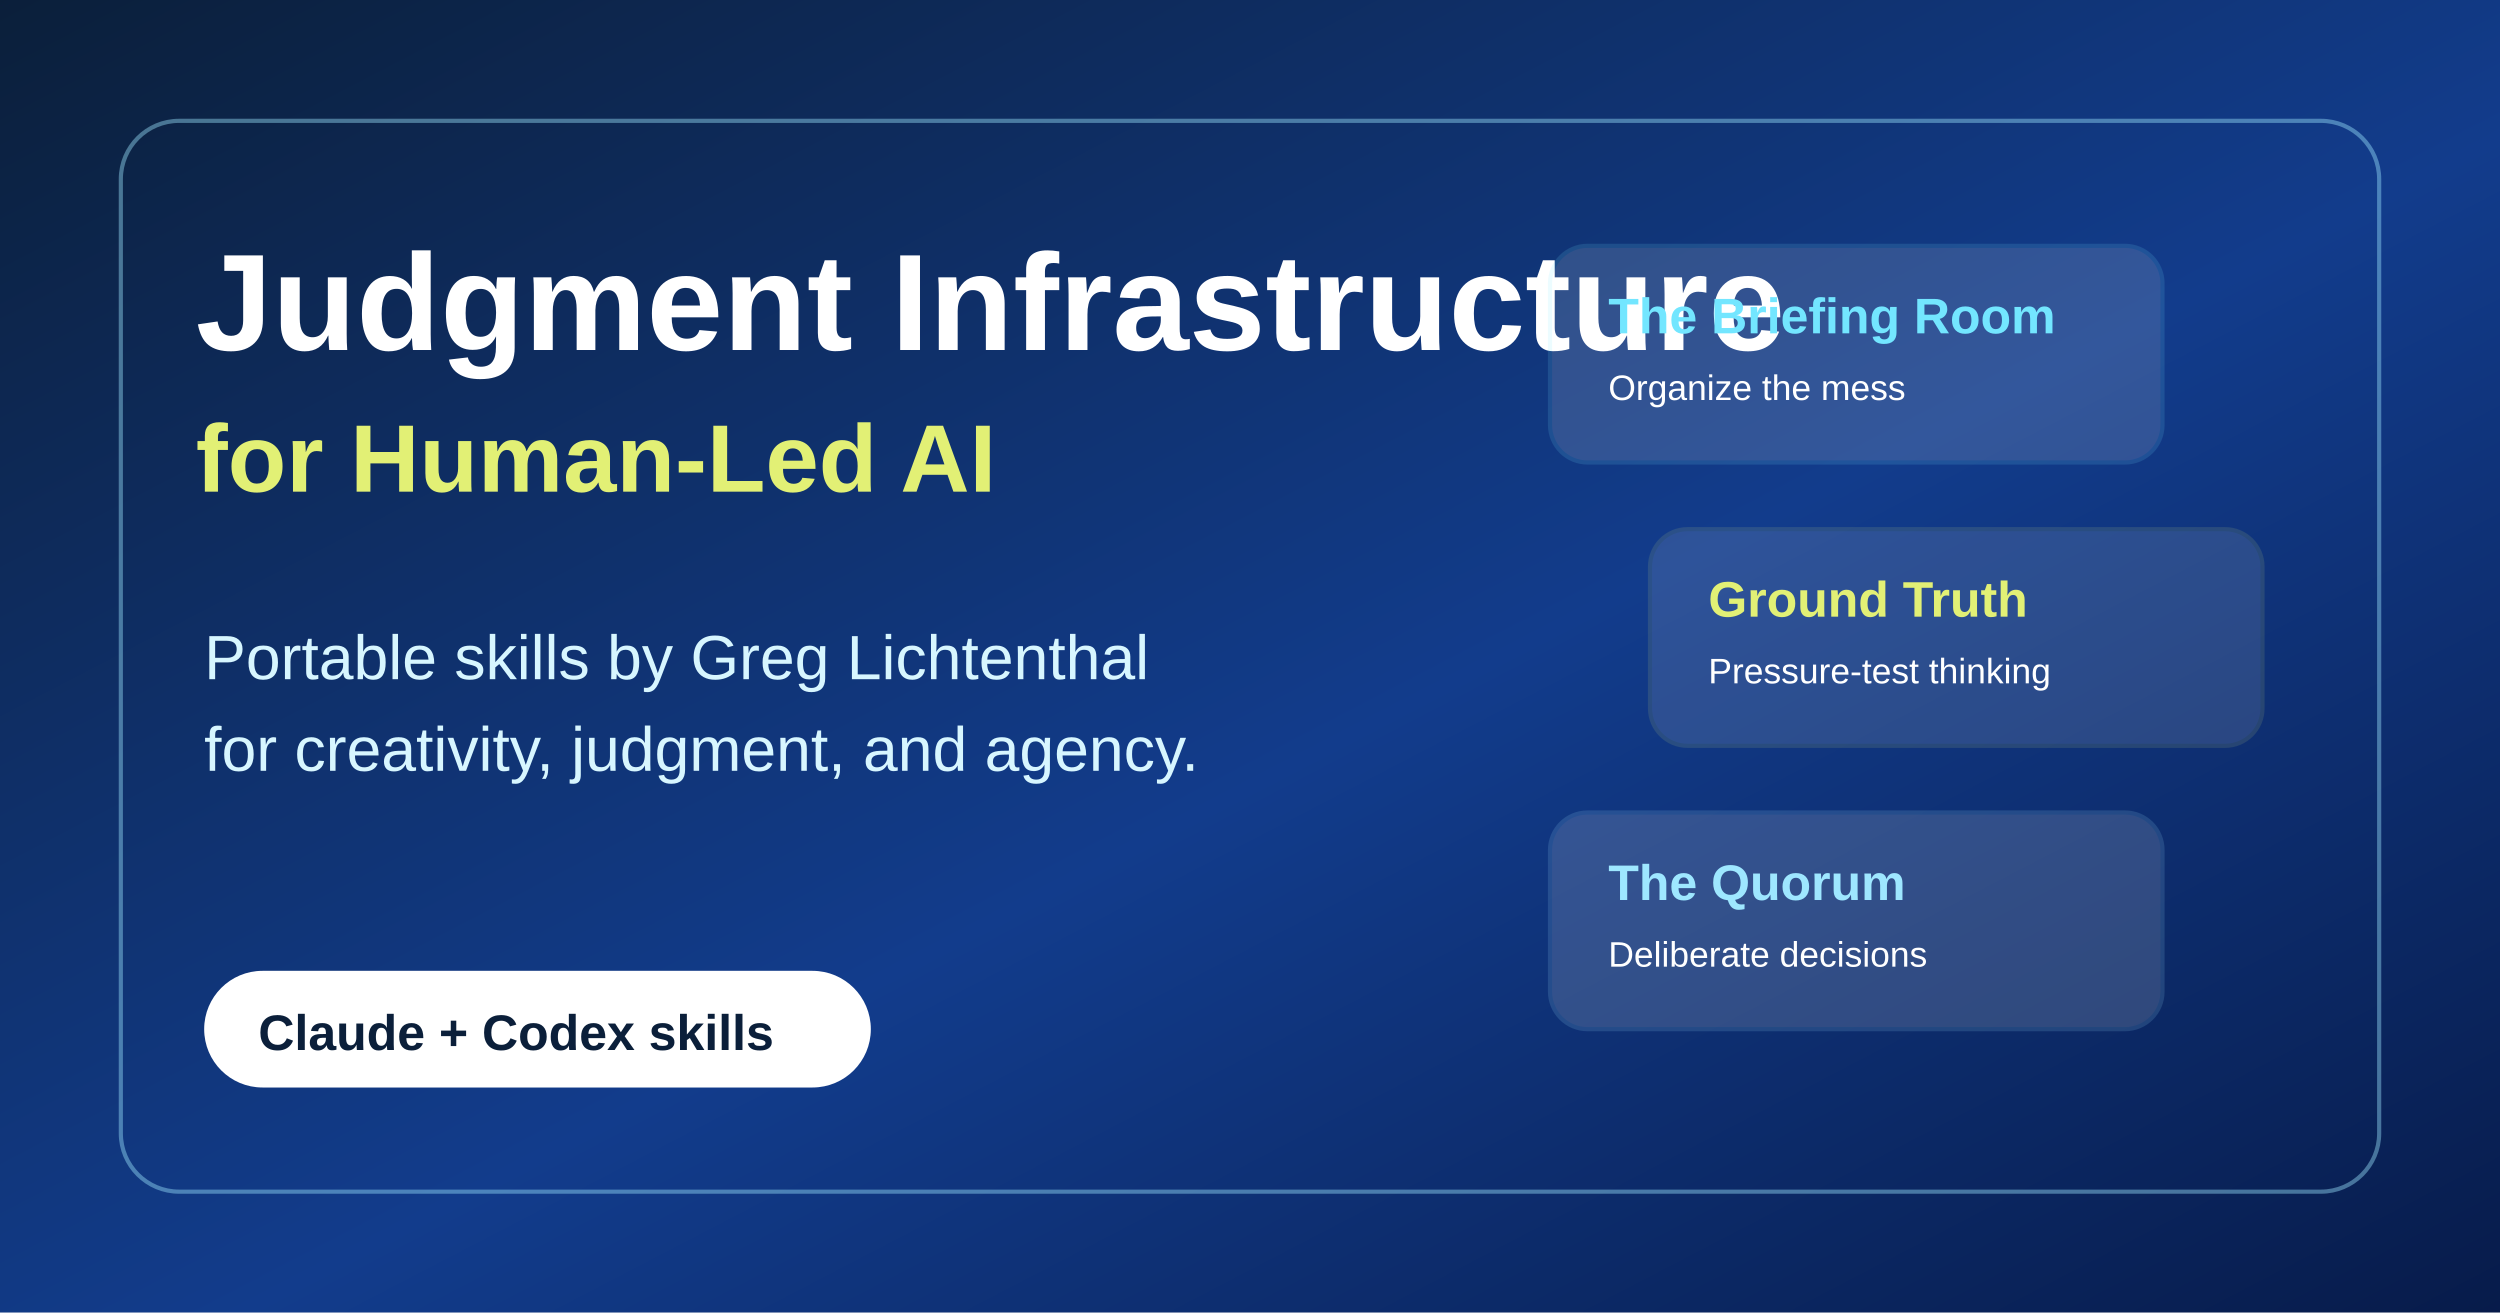
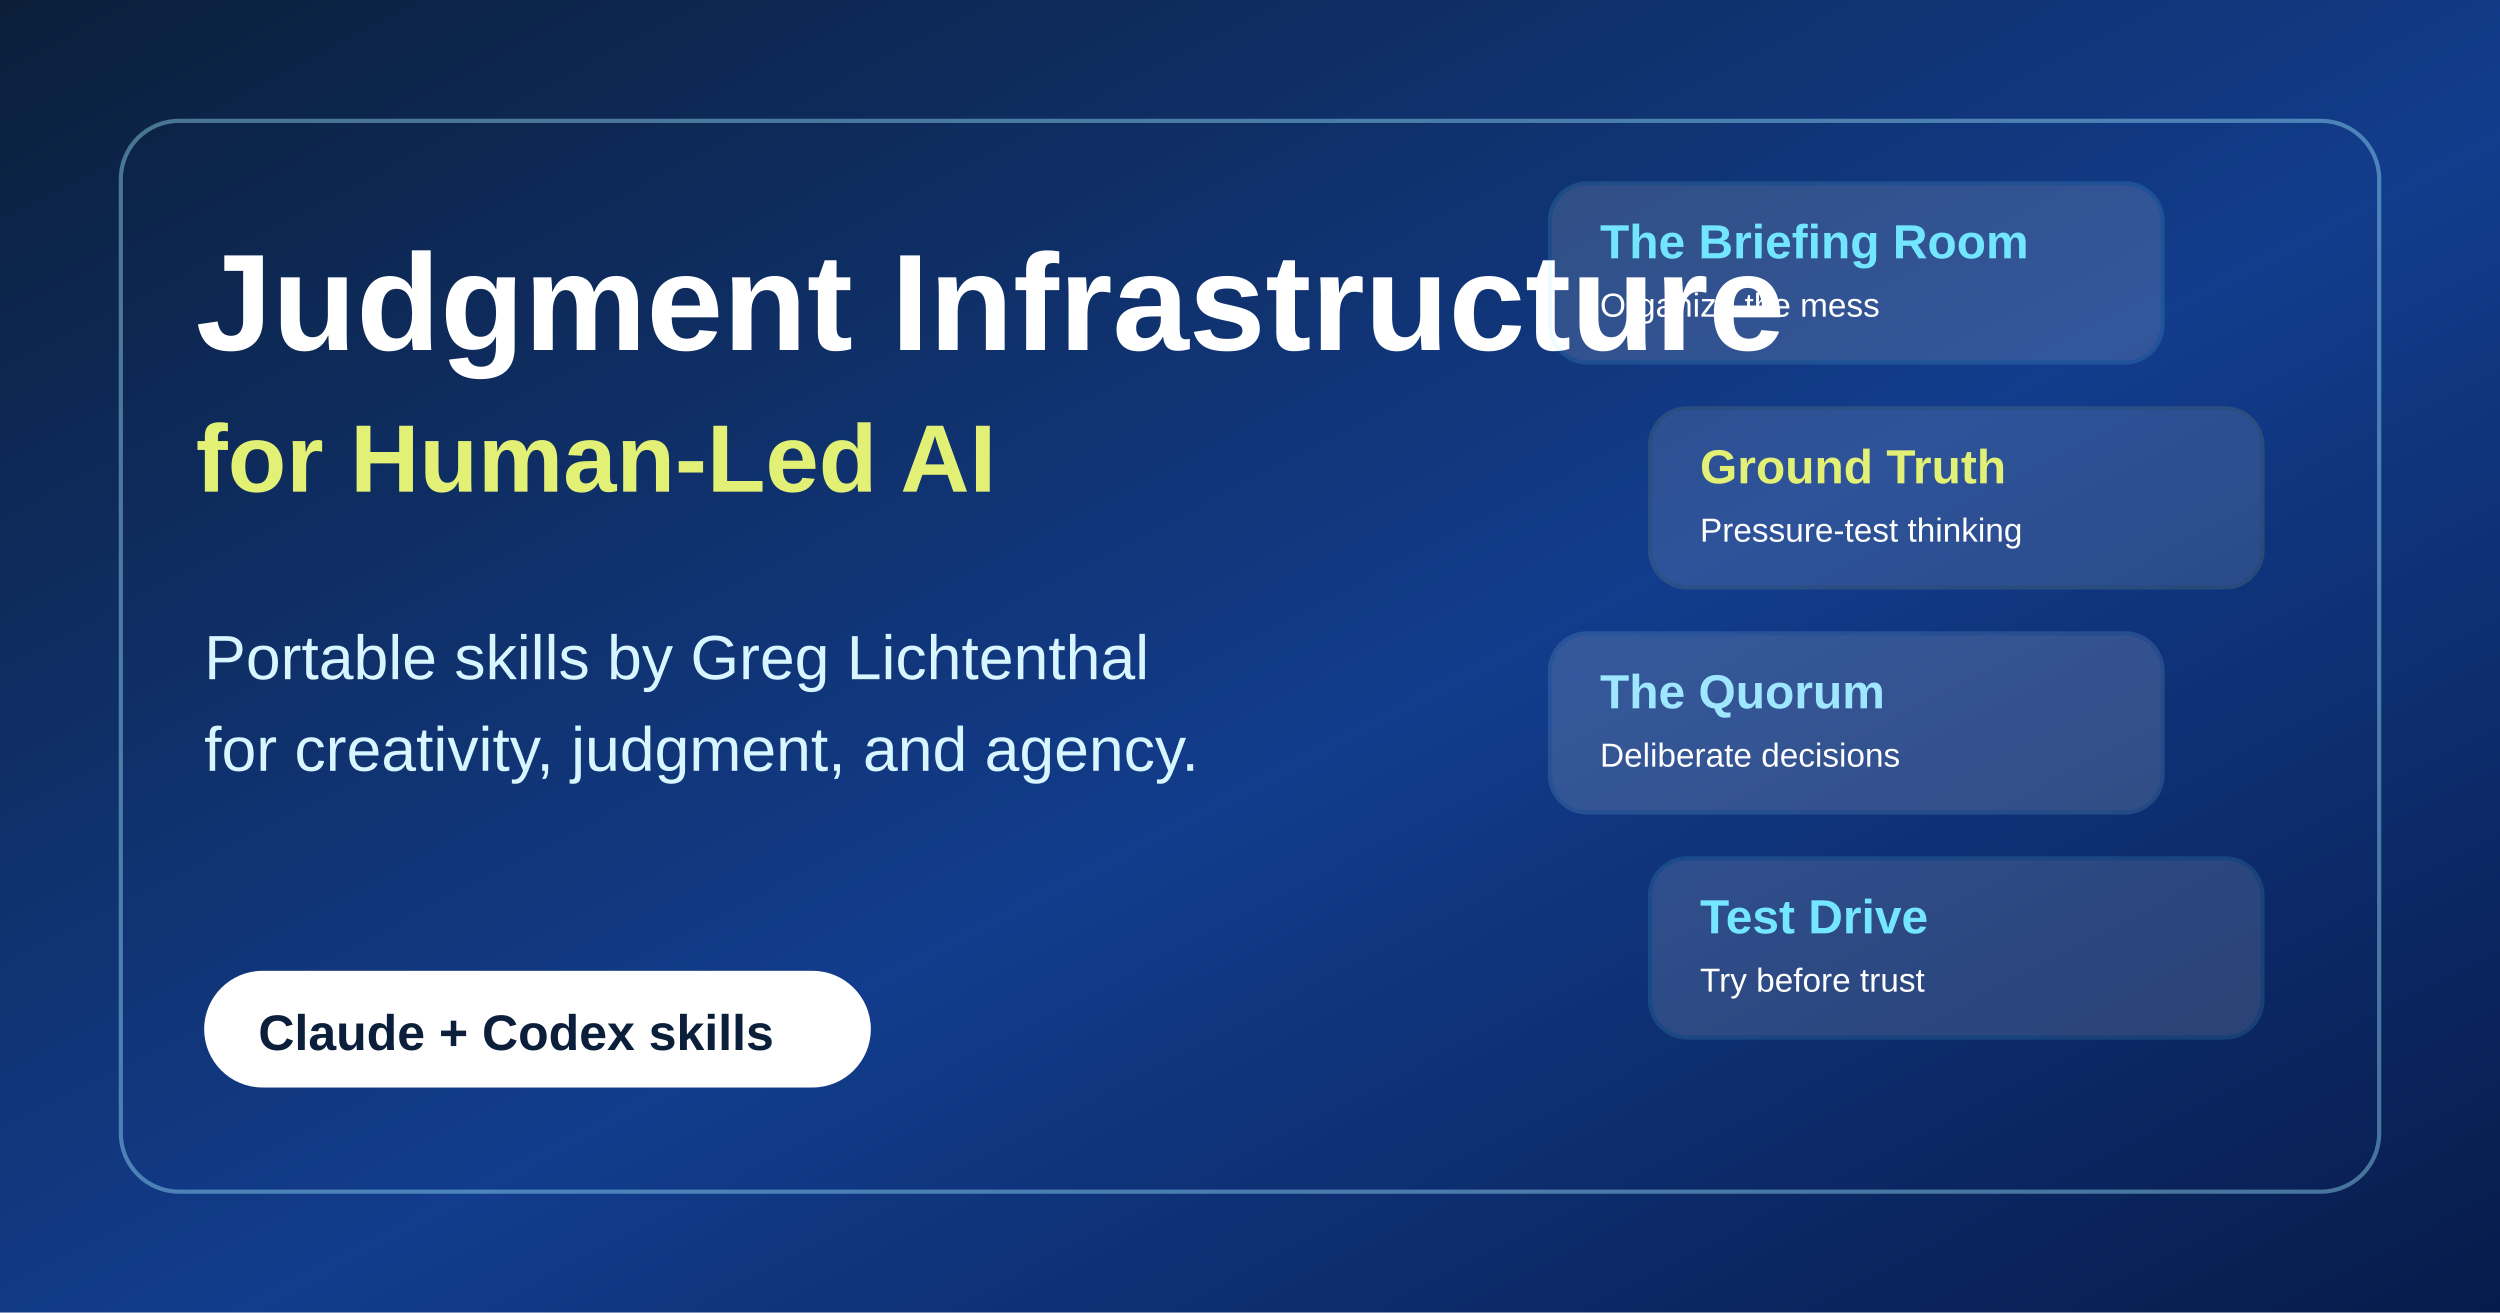
<svg xmlns="http://www.w3.org/2000/svg" width="1200" height="630" viewBox="0 0 1200 630">
  <defs>
    <linearGradient id="bg" x1="0" y1="0" x2="1" y2="1">
      <stop offset="0" stop-color="#0B1F3A" />
      <stop offset="0.55" stop-color="#123C8C" />
      <stop offset="1" stop-color="#071B4A" />
    </linearGradient>
  </defs>
  <rect width="1200" height="630" fill="url(#bg)" />
  <rect x="58" y="58" width="1084" height="514" rx="28" fill="none" stroke="#9EE7FF" stroke-width="2" opacity="0.42" />
  <text x="94" y="168" fill="#FFFFFF" font-family="Arial, Helvetica, sans-serif" font-size="66" font-weight="800">Judgment Infrastructure</text>
  <text x="94" y="236" fill="#E2F075" font-family="Arial, Helvetica, sans-serif" font-size="46" font-weight="700">for Human-Led AI</text>
  <text x="98" y="326" fill="#D7F6FF" font-family="Arial, Helvetica, sans-serif" font-size="30">Portable skills by Greg Lichtenthal</text>
  <text x="98" y="370" fill="#D7F6FF" font-family="Arial, Helvetica, sans-serif" font-size="30">for creativity, judgment, and agency.</text>
-   <g transform="translate(744 118)">
-     <rect x="0" y="0" width="294" height="104" rx="18" fill="#FFFFFF" opacity="0.14" stroke="#73E6FF" stroke-width="2" />
-     <rect x="48" y="136" width="294" height="104" rx="18" fill="#FFFFFF" opacity="0.12" stroke="#E2F075" stroke-width="2" />
-     <rect x="0" y="272" width="294" height="104" rx="18" fill="#FFFFFF" opacity="0.15" stroke="#9EE7FF" stroke-width="2" />
-     <text x="28" y="42" fill="#73E6FF" font-family="Arial, Helvetica, sans-serif" font-size="24" font-weight="800">The Briefing Room</text>
-     <text x="28" y="74" fill="#FFFFFF" font-family="Arial, Helvetica, sans-serif" font-size="17">Organize the mess</text>
-     <text x="76" y="178" fill="#E2F075" font-family="Arial, Helvetica, sans-serif" font-size="24" font-weight="800">Ground Truth</text>
-     <text x="76" y="210" fill="#FFFFFF" font-family="Arial, Helvetica, sans-serif" font-size="17">Pressure-test thinking</text>
-     <text x="28" y="314" fill="#9EE7FF" font-family="Arial, Helvetica, sans-serif" font-size="24" font-weight="800">The Quorum</text>
-     <text x="28" y="346" fill="#FFFFFF" font-family="Arial, Helvetica, sans-serif" font-size="17">Deliberate decisions</text>
+   <g transform="translate(744 88)">
+     <rect x="0" y="0" width="294" height="86" rx="18" fill="#FFFFFF" opacity="0.14" stroke="#73E6FF" stroke-width="2" />
+     <rect x="48" y="108" width="294" height="86" rx="18" fill="#FFFFFF" opacity="0.12" stroke="#E2F075" stroke-width="2" />
+     <rect x="0" y="216" width="294" height="86" rx="18" fill="#FFFFFF" opacity="0.15" stroke="#9EE7FF" stroke-width="2" />
+     <rect x="48" y="324" width="294" height="86" rx="18" fill="#FFFFFF" opacity="0.13" stroke="#74E6FF" stroke-width="2" />
+     <text x="24" y="36" fill="#73E6FF" font-family="Arial, Helvetica, sans-serif" font-size="23" font-weight="800">The Briefing Room</text>
+     <text x="24" y="64" fill="#FFFFFF" font-family="Arial, Helvetica, sans-serif" font-size="16">Organize the mess</text>
+     <text x="72" y="144" fill="#E2F075" font-family="Arial, Helvetica, sans-serif" font-size="23" font-weight="800">Ground Truth</text>
+     <text x="72" y="172" fill="#FFFFFF" font-family="Arial, Helvetica, sans-serif" font-size="16">Pressure-test thinking</text>
+     <text x="24" y="252" fill="#9EE7FF" font-family="Arial, Helvetica, sans-serif" font-size="23" font-weight="800">The Quorum</text>
+     <text x="24" y="280" fill="#FFFFFF" font-family="Arial, Helvetica, sans-serif" font-size="16">Deliberate decisions</text>
+     <text x="72" y="360" fill="#74E6FF" font-family="Arial, Helvetica, sans-serif" font-size="23" font-weight="800">Test Drive</text>
+     <text x="72" y="388" fill="#FFFFFF" font-family="Arial, Helvetica, sans-serif" font-size="16">Try before trust</text>
  </g>
  <rect x="98" y="466" width="320" height="56" rx="28" fill="#FFFFFF" />
  <text x="124" y="504" fill="#0B1F3A" font-family="Arial, Helvetica, sans-serif" font-size="24" font-weight="800">Claude + Codex skills</text>
</svg>
